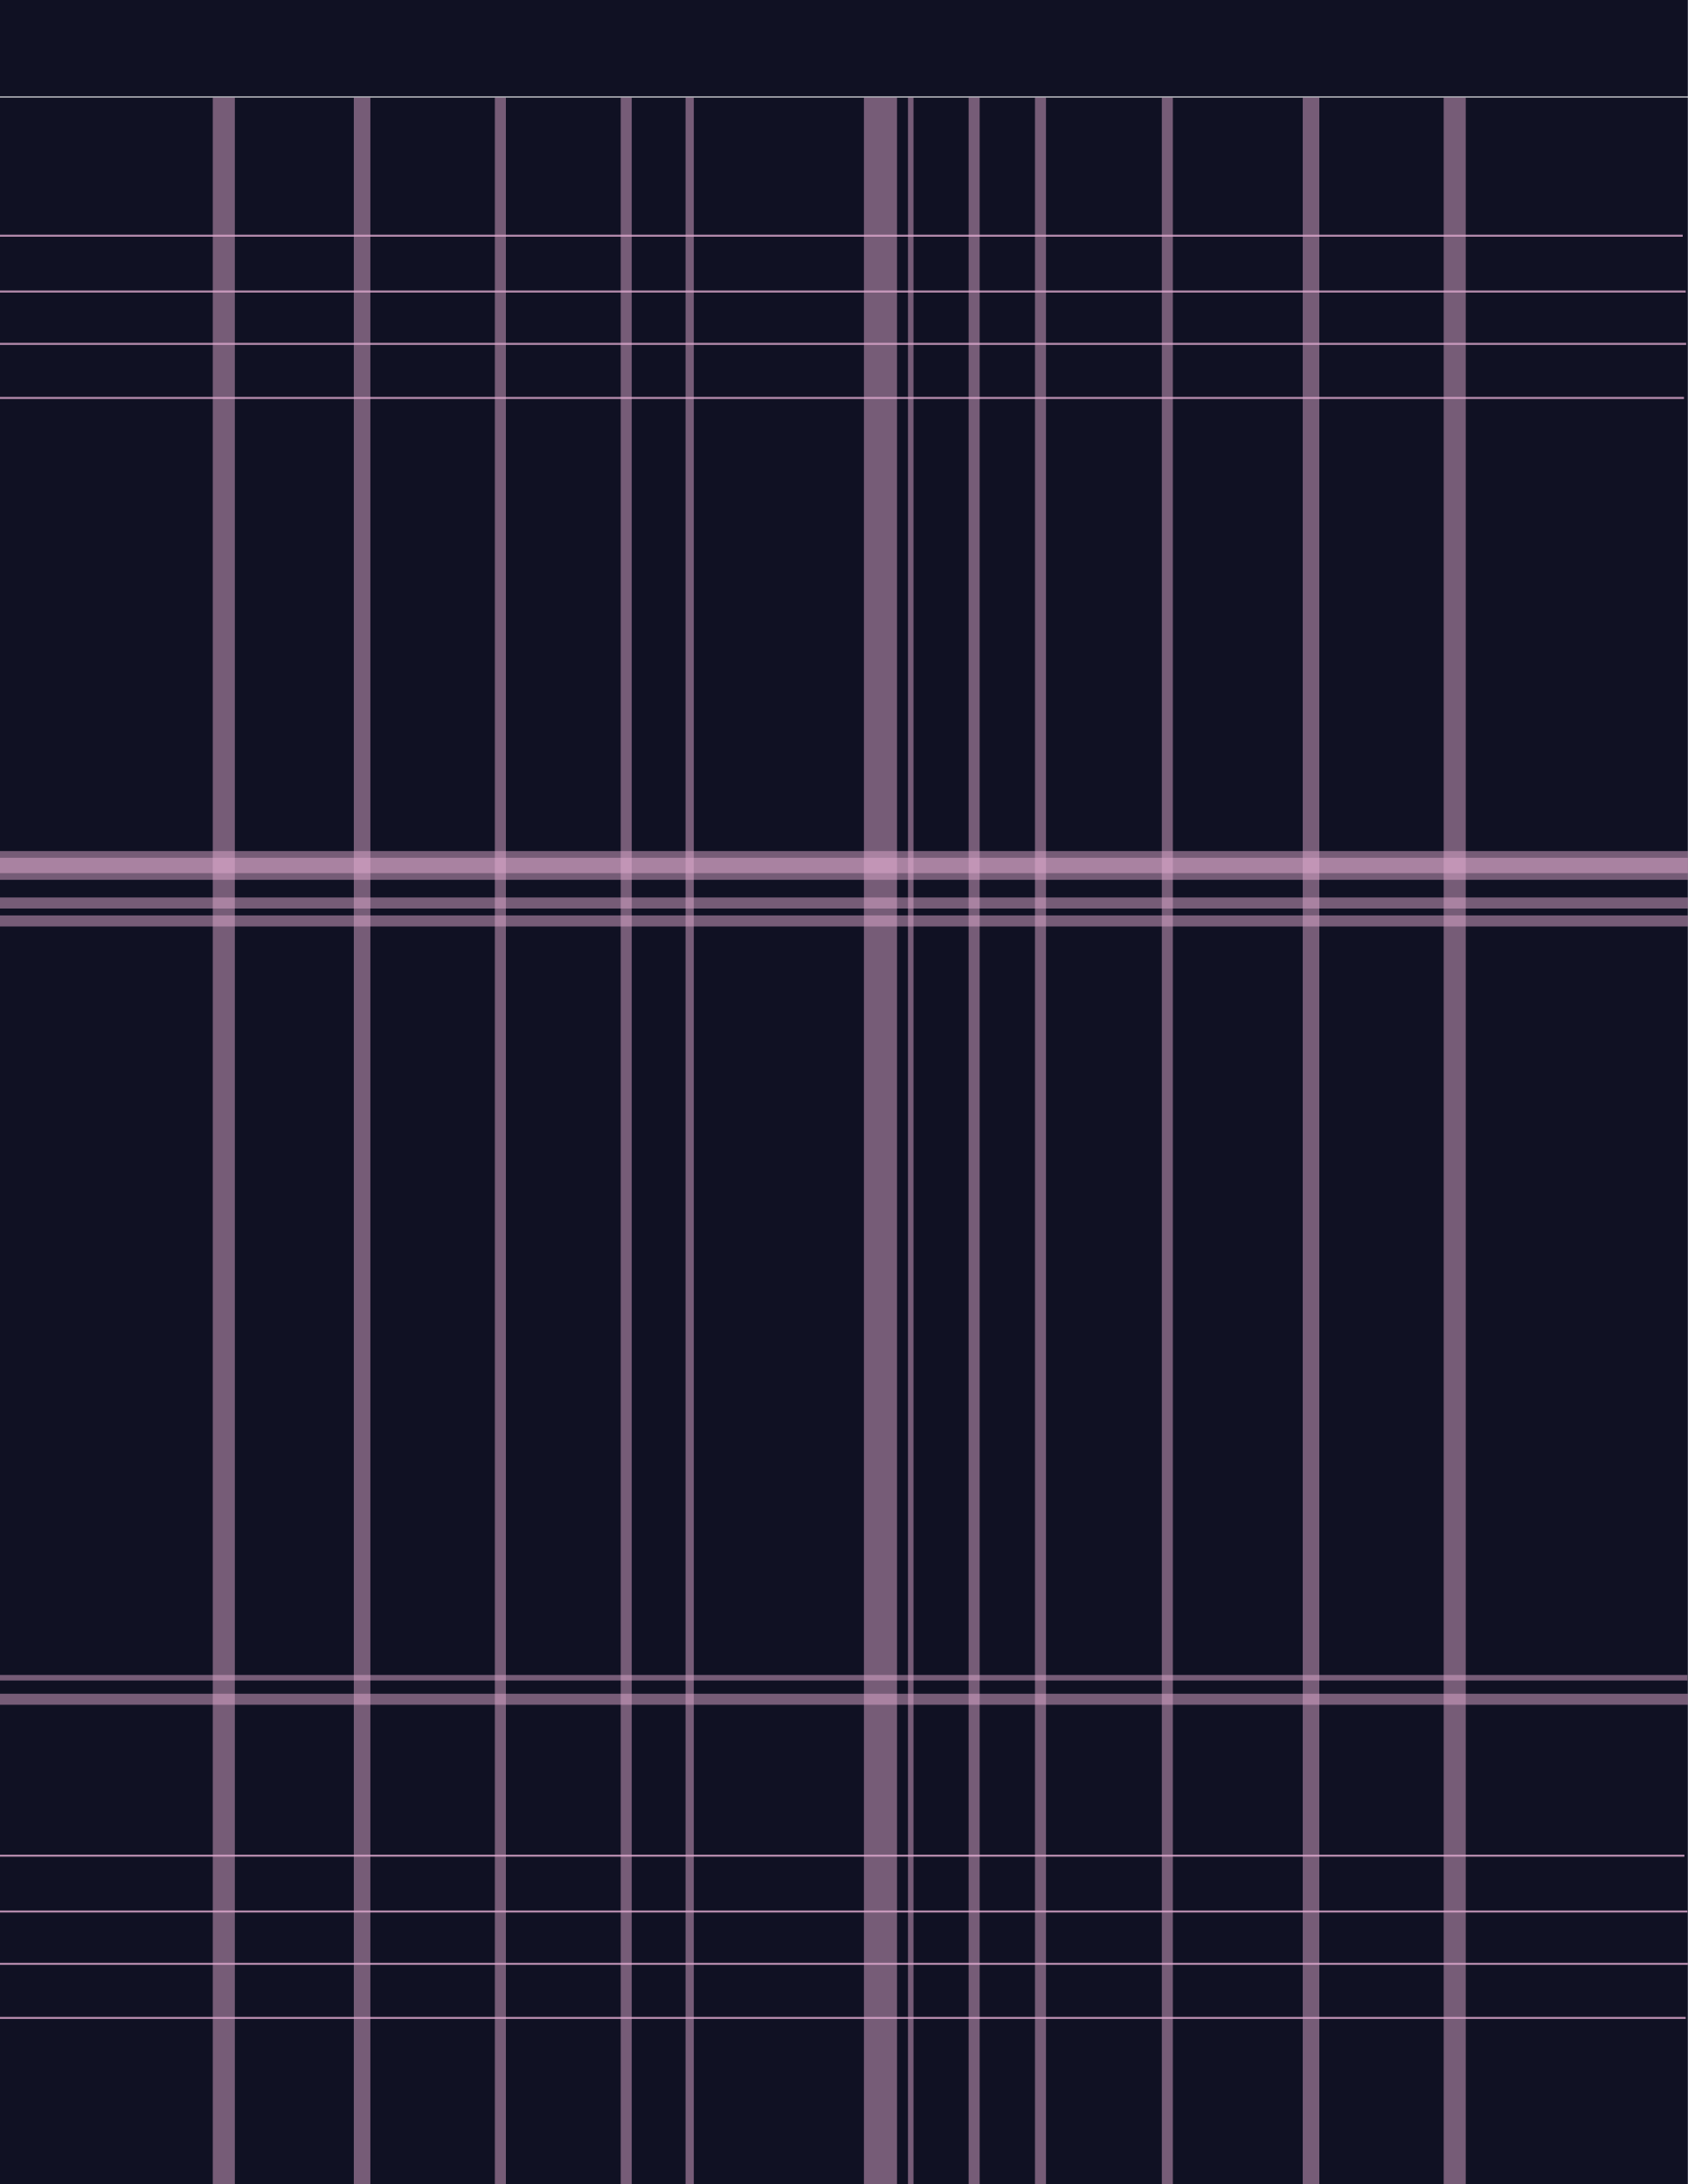
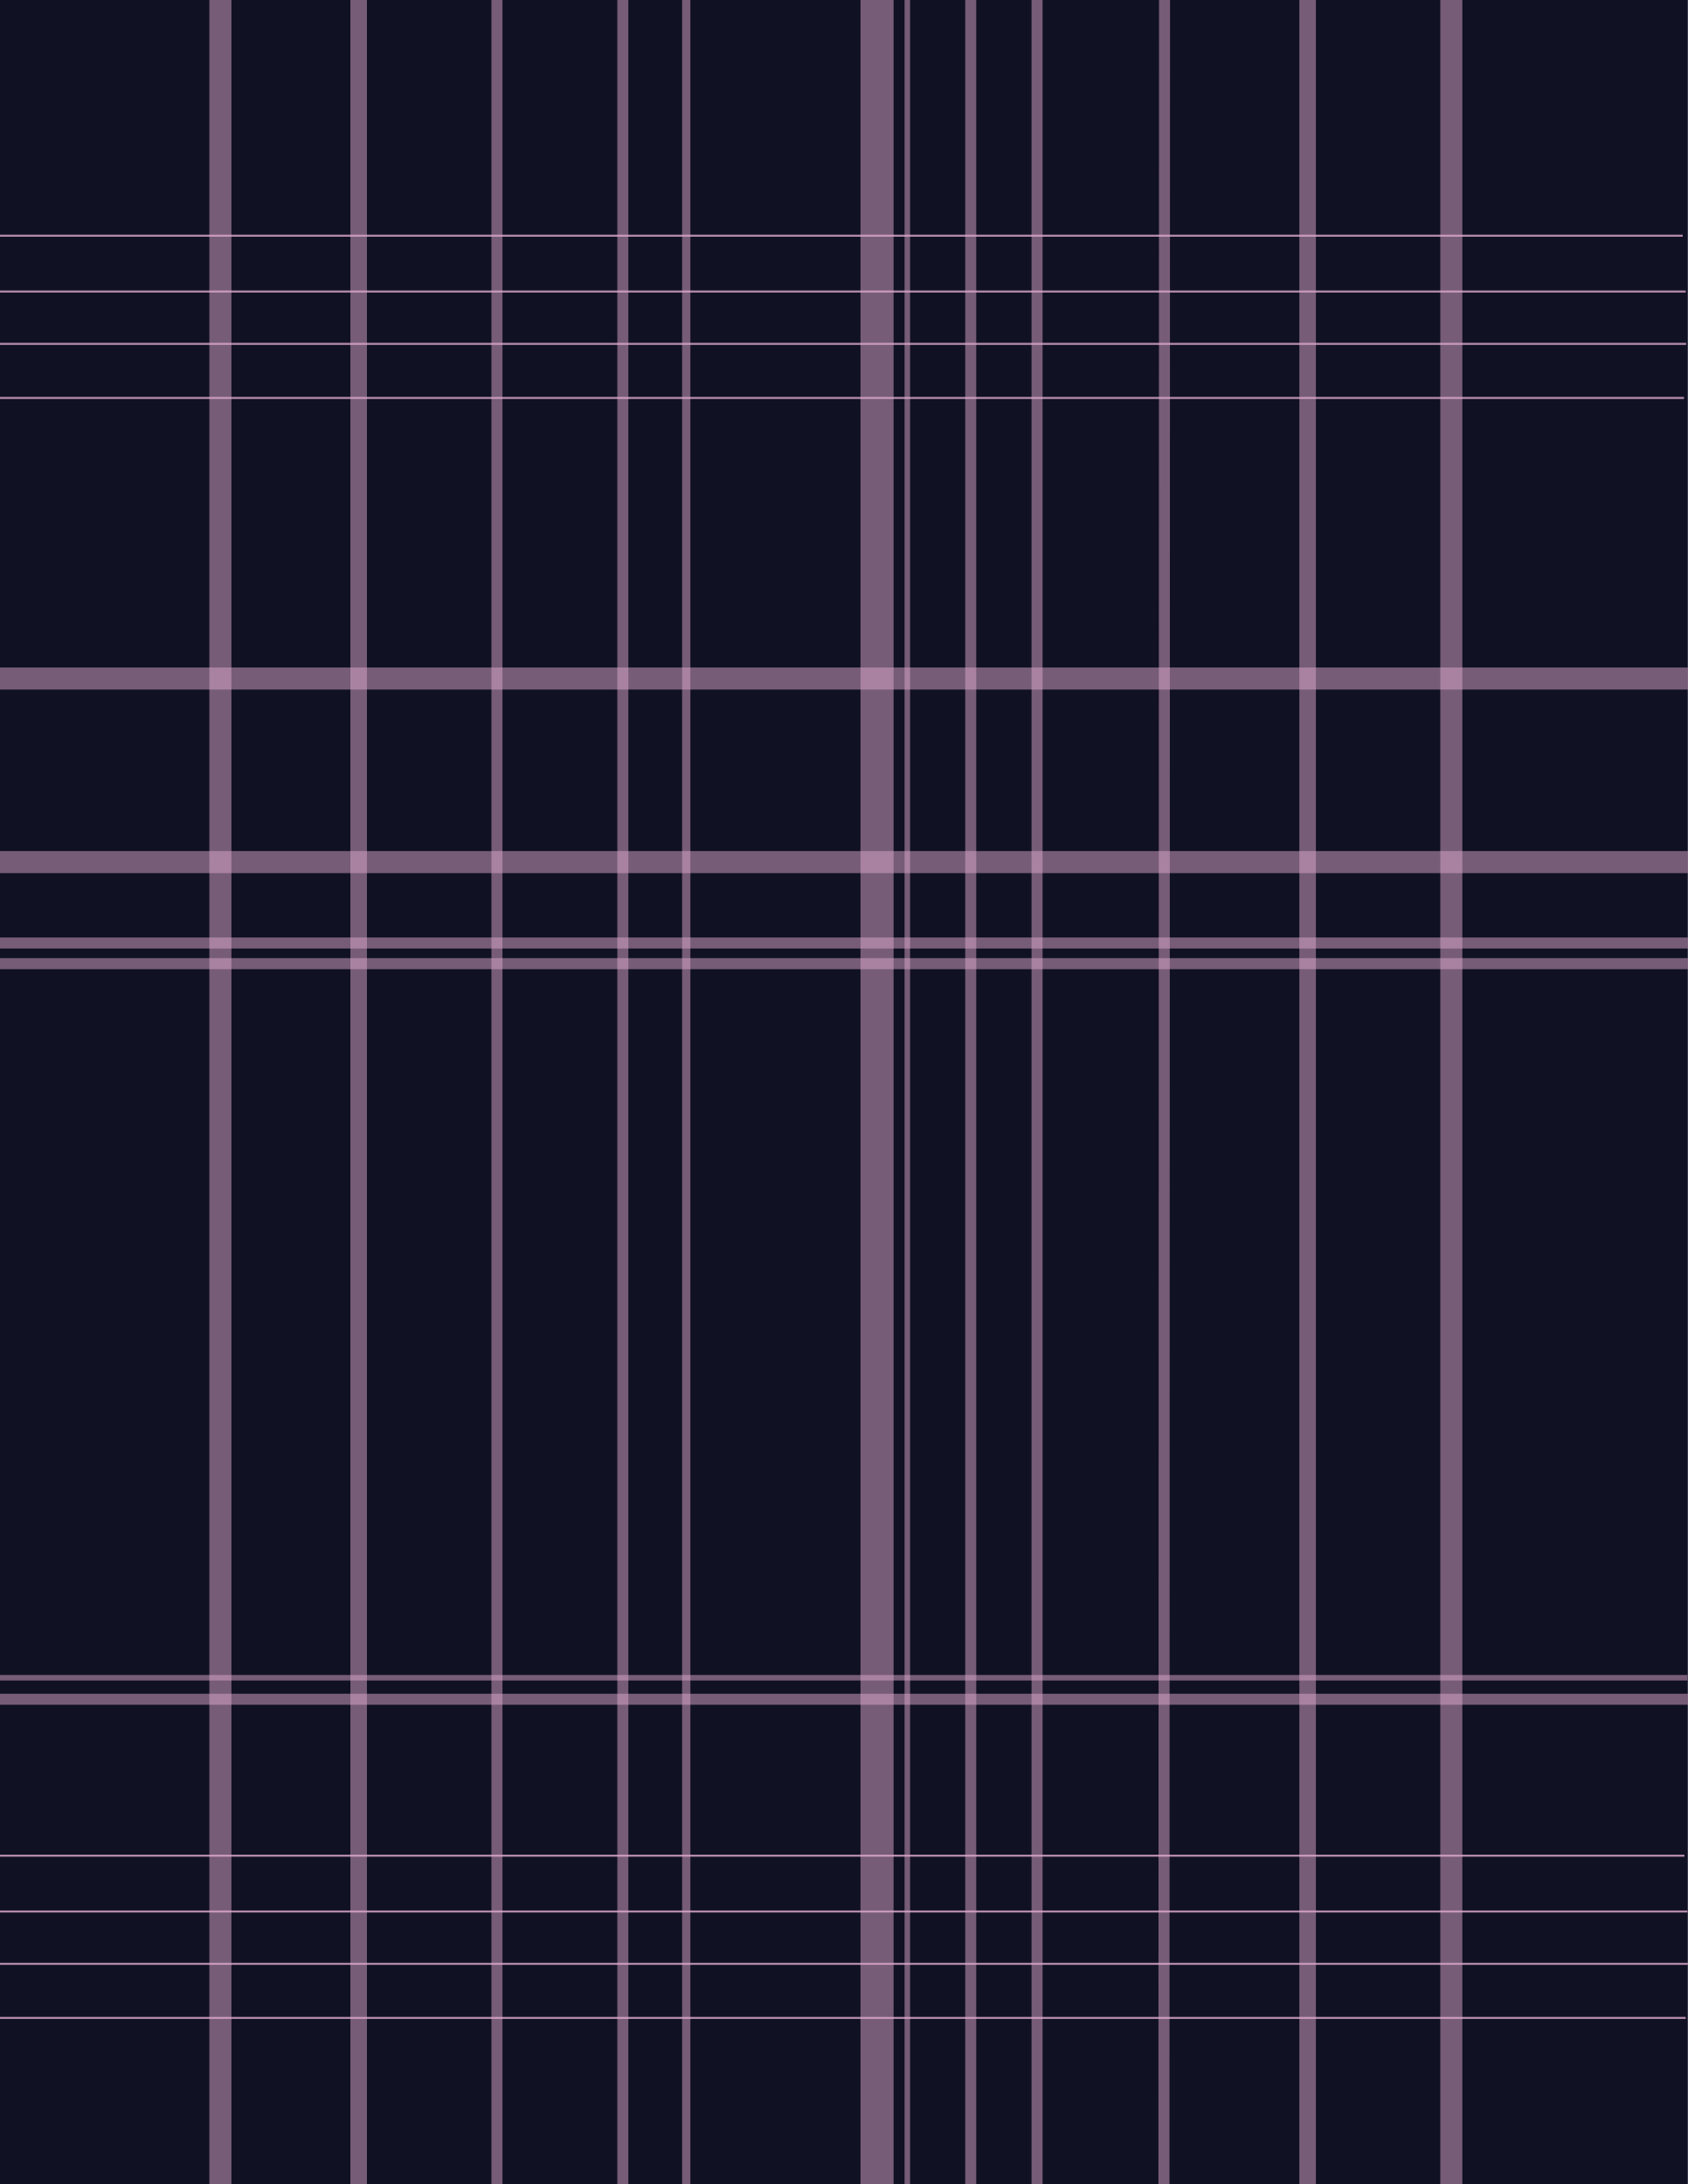
<svg xmlns="http://www.w3.org/2000/svg" id="Layer_1" data-name="Layer 1" viewBox="0 0 612 792">
  <defs>
    <style>
      .cls-1 {
        stroke-width: 3px;
      }

      .cls-1, .cls-2, .cls-3, .cls-4, .cls-5, .cls-6 {
        opacity: .5;
      }

      .cls-1, .cls-2, .cls-3, .cls-4, .cls-5, .cls-6, .cls-7 {
        fill: none;
        stroke: #dba7cc;
        stroke-miterlimit: 10;
      }

      .cls-2 {
        stroke-width: 6px;
      }

      .cls-3 {
        stroke-width: 4px;
      }

      .cls-4 {
        stroke-width: 12px;
      }

      .cls-5 {
        stroke-width: 8px;
      }

      .cls-6 {
        stroke-width: 2px;
      }

      .cls-7 {
        opacity: .8;
        stroke-width: .75px;
      }

      .cls-8 {
        fill: #101123;
      }
    </style>
  </defs>
-   <rect class="cls-8" x="-72.46" y="107.79" width="756.91" height="612" transform="translate(-107.79 719.79) rotate(-90)" />
-   <rect class="cls-8" x="288.38" y="-288.63" width="35.24" height="612" transform="translate(288.63 323.37) rotate(-90)" />
-   <line class="cls-5" x1="81.15" y1="35.34" x2="81.15" y2="792.25" />
-   <line class="cls-5" x1="527.47" y1="35.34" x2="527.47" y2="792.25" />
-   <line class="cls-2" x1="131.29" y1="35.34" x2="131.29" y2="792.25" />
-   <line class="cls-2" x1="475.37" y1="35.34" x2="475.37" y2="792.25" />
-   <line class="cls-3" x1="181.43" y1="35.34" x2="181.43" y2="792.25" />
-   <line class="cls-3" x1="423.27" y1="35.34" x2="423.27" y2="792.25" />
-   <line class="cls-3" x1="227.07" y1="35.34" x2="227.07" y2="792.25" />
-   <line class="cls-3" x1="377.27" y1="35.34" x2="377.27" y2="792.25" />
-   <line class="cls-1" x1="250.07" y1="35.34" x2="250.07" y2="792.25" />
-   <line class="cls-3" x1="353.22" y1="35.34" x2="353.22" y2="792.25" />
+   <rect class="cls-8" x="-.15" width="612.15" height="792.25" />
+   <line class="cls-5" x1="79.91" x2="79.91" y2="792.25" />
+   <line class="cls-5" x1="526.24" x2="526.24" y2="792" />
+   <line class="cls-2" x1="130.05" x2="130.05" y2="792" />
+   <line class="cls-2" x1="474.14" x2="474.14" y2="792" />
+   <line class="cls-3" x1="180.19" x2="180.19" y2="792" />
+   <line class="cls-3" x1="422.25" x2="422.04" y2="792" />
+   <line class="cls-3" x1="225.83" x2="225.83" y2="792" />
+   <line class="cls-3" x1="376.03" x2="376.03" y2="792" />
+   <line class="cls-1" x1="248.83" x2="248.83" y2="792" />
+   <line class="cls-3" x1="351.98" x2="351.98" y2="792" />
  <line class="cls-7" x1="-.78" y1="731.77" x2="611.22" y2="731.77" />
  <line class="cls-7" y1="712.16" x2="612" y2="712.16" />
  <line class="cls-7" x1="-.15" y1="693.18" x2="611.85" y2="693.18" />
  <line class="cls-7" x1="-1.24" y1="672.94" x2="610.76" y2="672.94" />
  <line class="cls-7" x1="-1.4" y1="144.31" x2="610.6" y2="144.31" />
  <line class="cls-7" x1="-.62" y1="124.7" x2="611.38" y2="124.7" />
  <line class="cls-7" x1="-.77" y1="105.72" x2="611.23" y2="105.72" />
  <line class="cls-7" x1="-1.86" y1="85.48" x2="610.14" y2="85.48" />
-   <line class="cls-3" x1="0" y1="327.46" x2="612" y2="327.46" />
-   <line class="cls-5" x1="0" y1="315.06" x2="612" y2="315.06" />
+   <line class="cls-3" x1="0" y1="349.46" x2="612" y2="349.46" />
+   <line class="cls-5" x1="0" y1="246.06" x2="612" y2="246.06" />
  <line class="cls-5" x1="0" y1="312.63" x2="612" y2="312.63" />
-   <line class="cls-3" y1="333.97" x2="612" y2="333.97" />
+   <line class="cls-3" y1="341.97" x2="612" y2="341.97" />
  <line class="cls-3" x1="0" y1="616.21" x2="612" y2="616.21" />
  <line class="cls-6" x1="-.15" y1="608.41" x2="611.85" y2="608.41" />
-   <line class="cls-4" x1="319.25" y1="35.34" x2="319.25" y2="792.25" />
-   <line class="cls-6" x1="330.23" y1="35.34" x2="330.23" y2="792.25" />
+   <line class="cls-4" x1="318.01" x2="318.01" y2="792" />
+   <line class="cls-6" x1="328.99" x2="328.99" y2="792" />
</svg>
